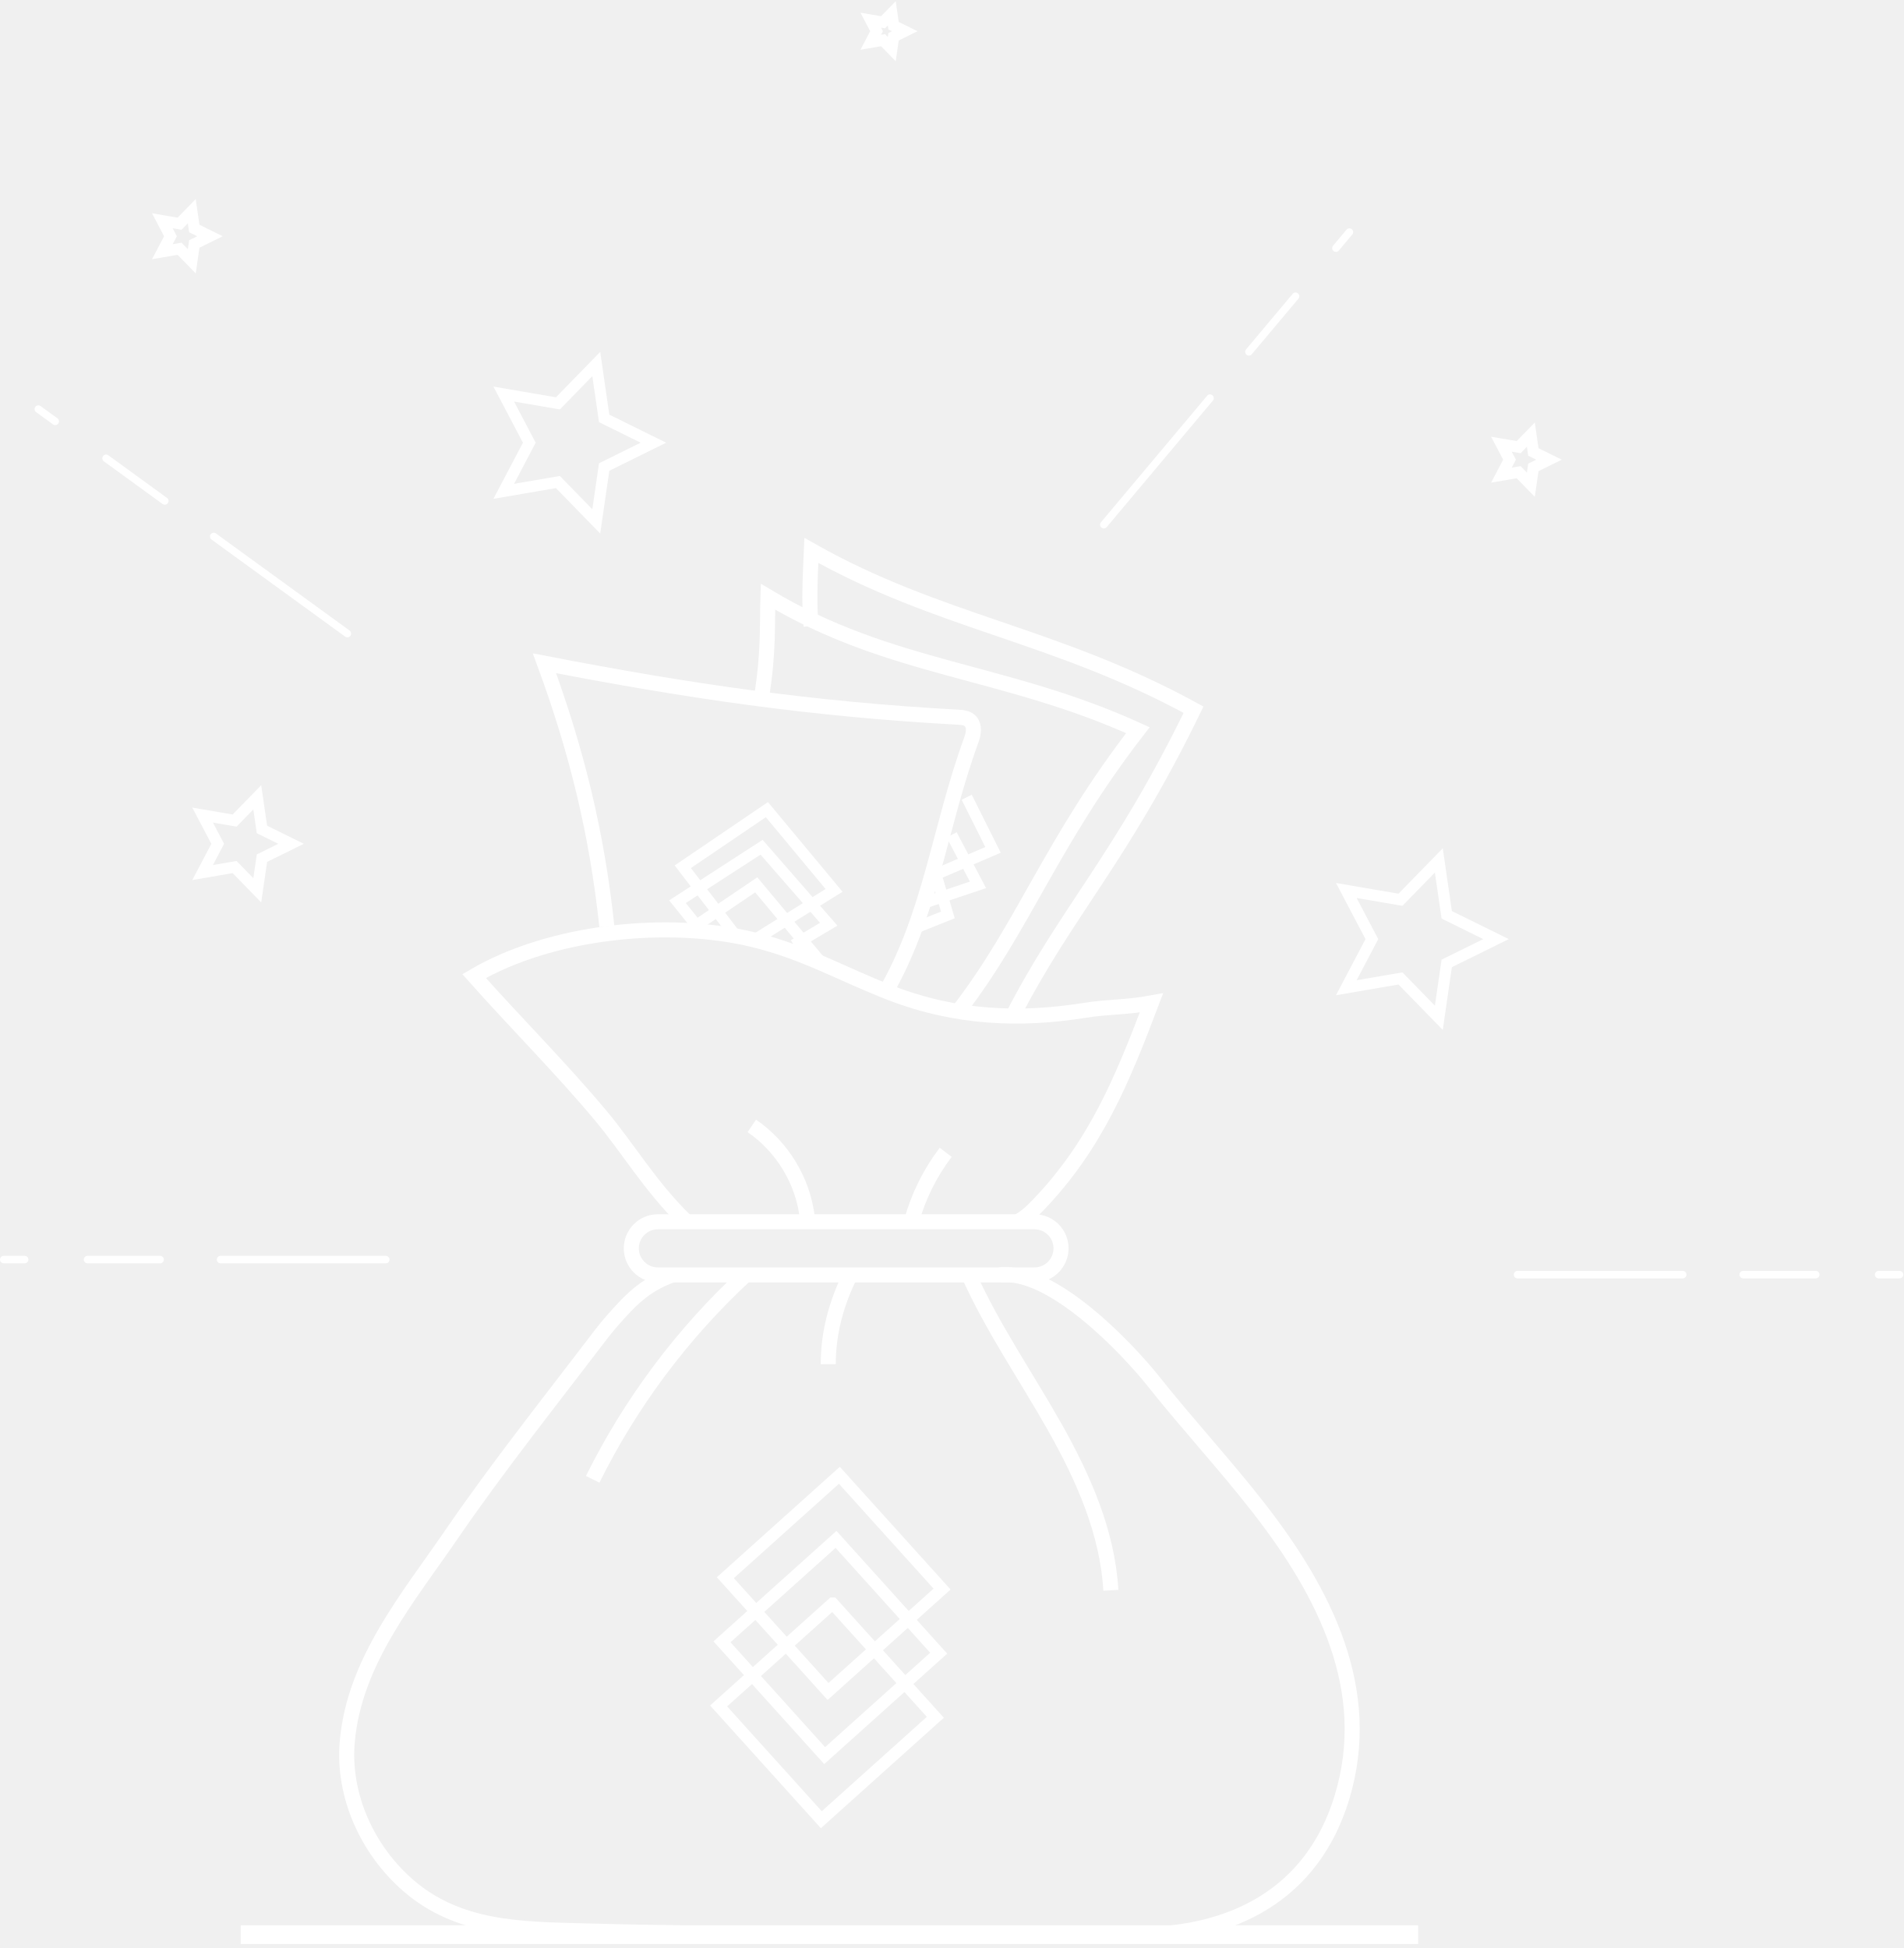
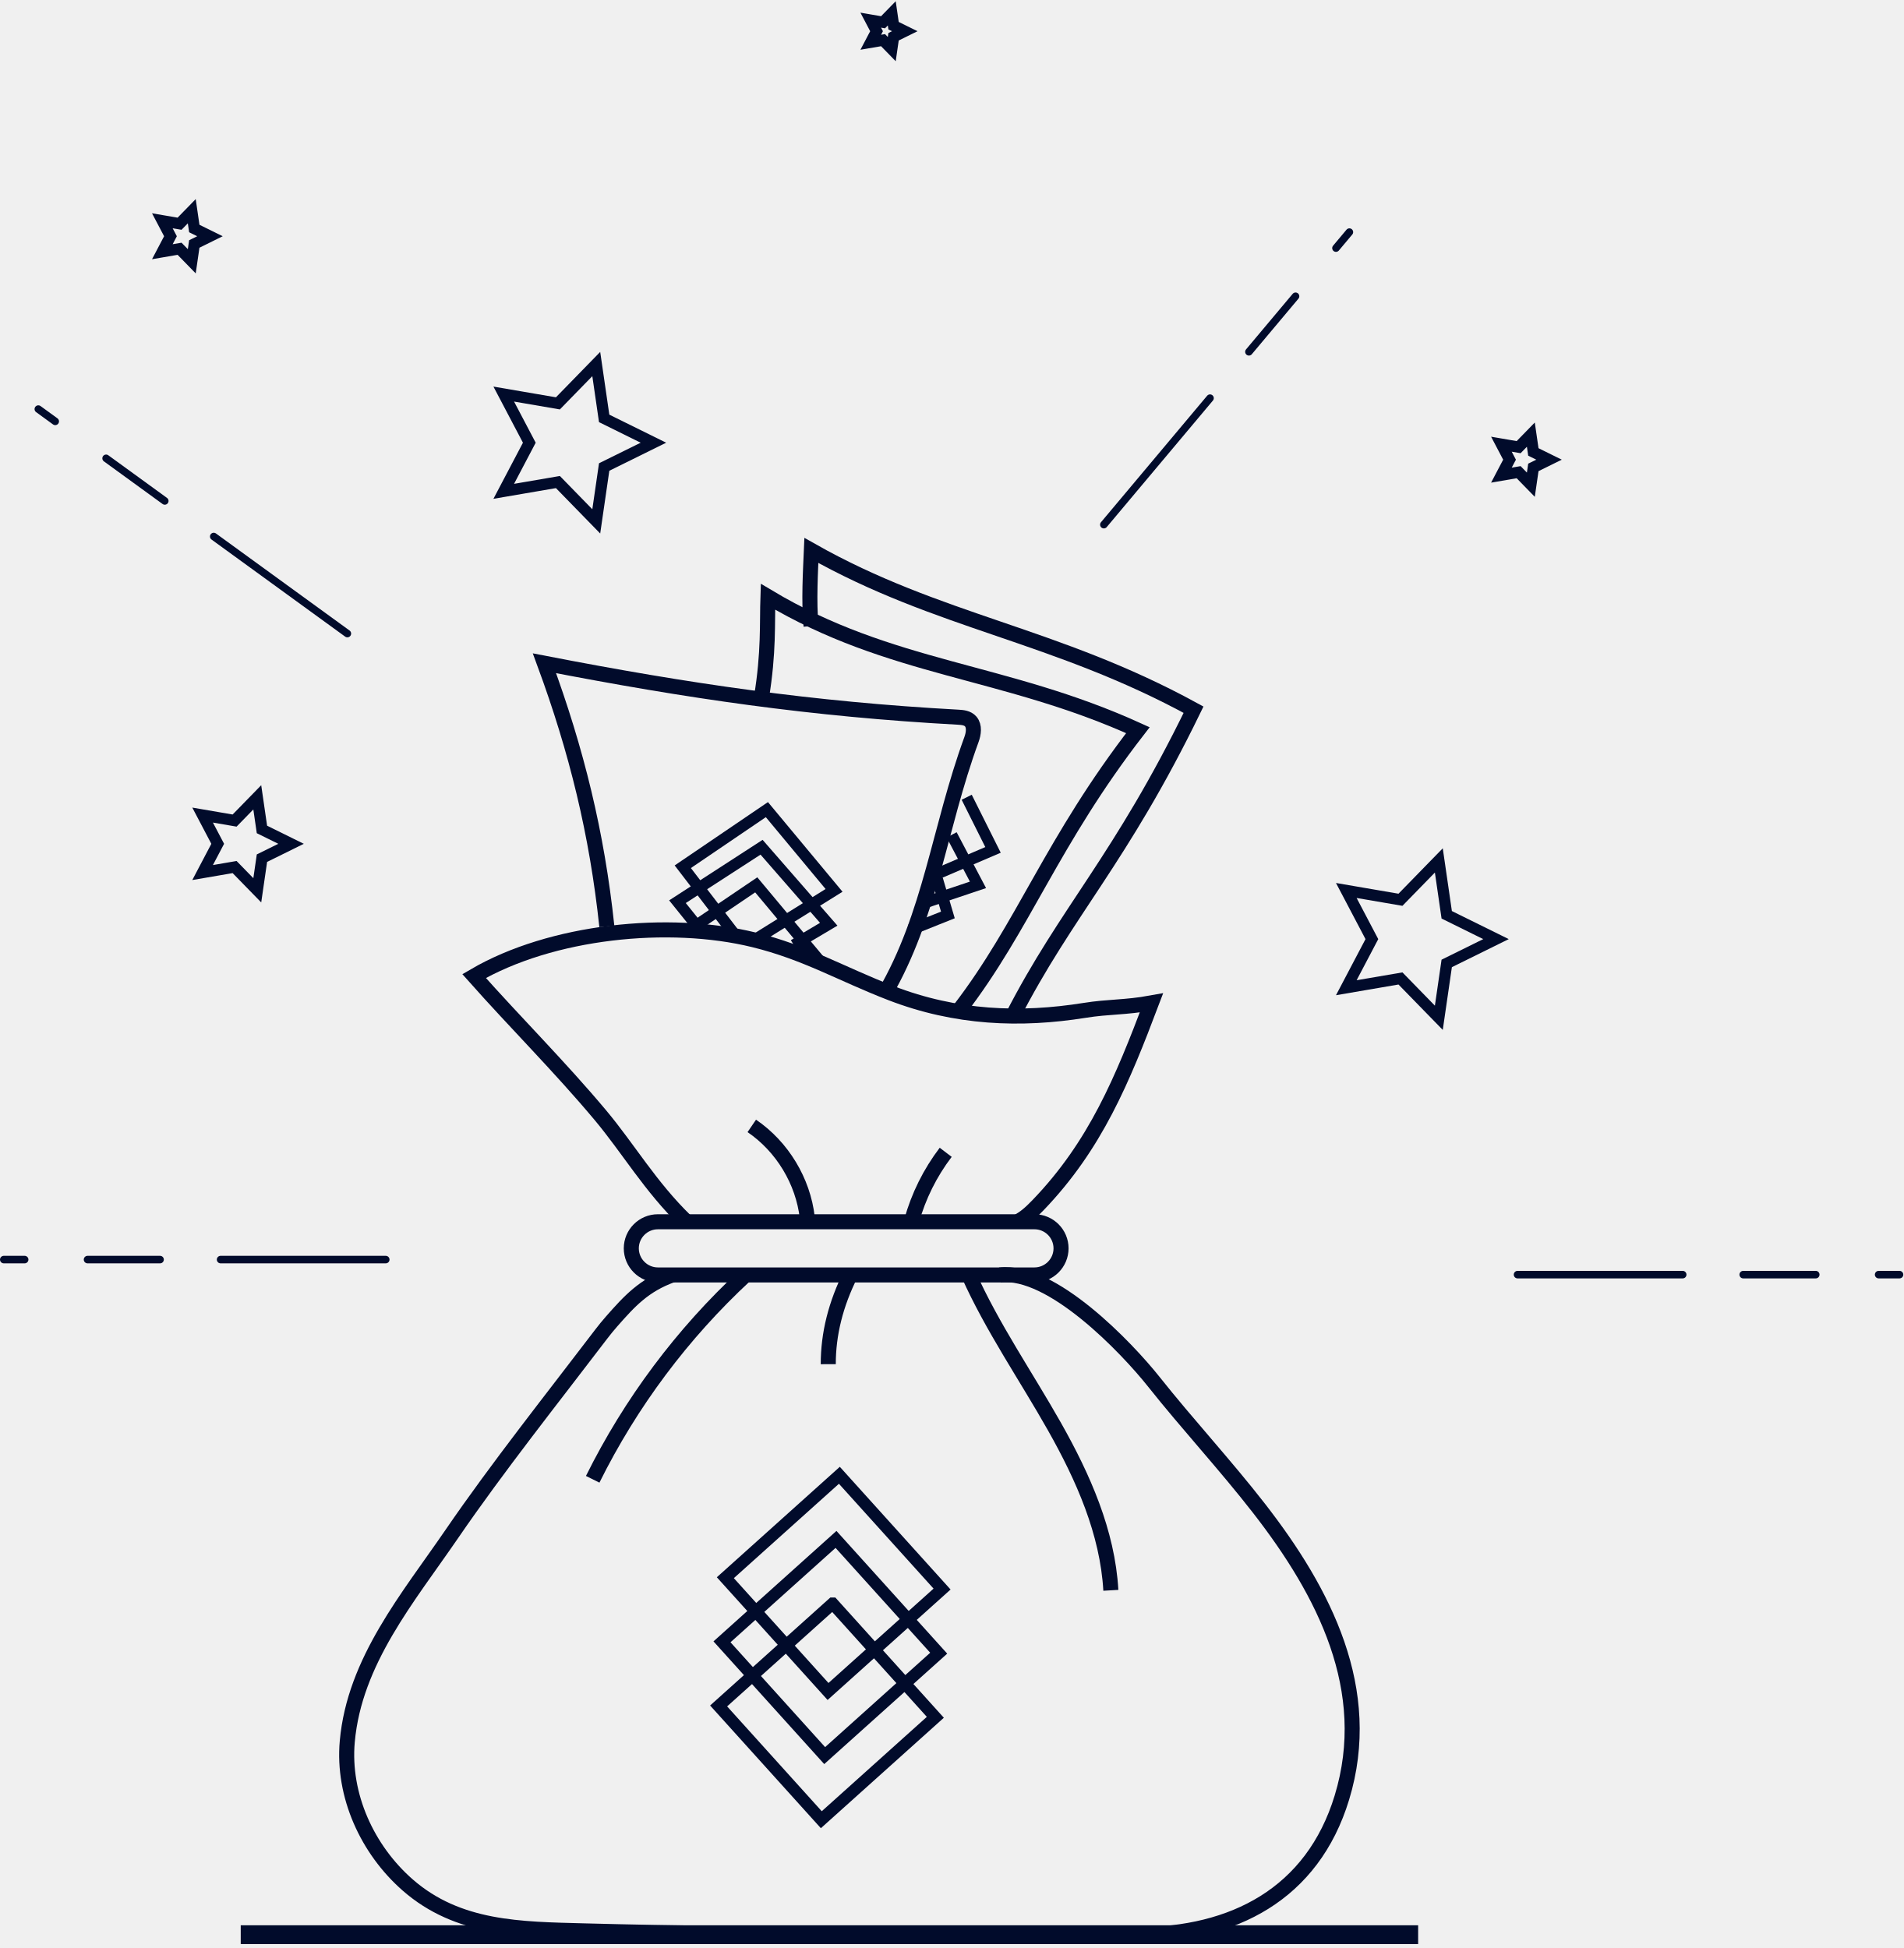
<svg xmlns="http://www.w3.org/2000/svg" xmlns:xlink="http://www.w3.org/1999/xlink" width="253" height="259" viewBox="0 0 253 259">
  <defs>
    <path id="a" d="M0 .238h154.51v.5H0z" />
  </defs>
  <g fill="none" fill-rule="evenodd">
-     <path stroke="#FFFFFF" stroke-width="2" d="M91.116 162.307c-4.663-4.533-7.613-9.62-11.29-14.014-5.346-6.388-11.317-12.34-16.805-18.52 10.278-6.018 25.893-7.582 37.188-4.819 6.877 1.683 11.652 4.547 18.212 7.08 8.655 3.343 17.205 3.67 25.767 2.3 3.22-.516 5.345-.352 8.872-.991-3.842 10.146-7.418 18.938-15.085 26.9-1.081 1.122-1.784 1.702-2.71 2.198M89.369 169.513c-3.776 1.367-5.68 3.47-8.068 6.182a30.607 30.607 0 0 0-1.375 1.68c-6.467 8.496-13.823 17.752-19.848 26.55-5.817 8.497-12.965 16.925-13.916 27.626-.636 7.163 2.664 14.372 8.03 19.07 6.711 5.872 15.011 5.88 23.464 6.103 24.331.641 49.084.504 73.527.504 12.705 0 23.278-5.37 27.192-18.223 4.364-14.328-2.367-27.335-11.016-38.461-4.48-5.763-9.454-11.122-13.992-16.837-3.566-4.49-13.565-15-20.457-14.194" />
-     <path stroke="#FFFFFF" stroke-width="2" d="M80.665 123.17c-1.31-12.364-4.02-23.392-8.291-34.985 19.15 3.711 35.528 6.108 54.971 7.169.608.033 1.282.097 1.69.574.532.624.388 1.609.099 2.4-4.327 11.857-5.397 23.277-11.569 33.857" />
-     <path stroke="#FFFFFF" stroke-width="2" d="M101.213 92.76c1.001-6.014.748-9.981.868-13.42 16.381 9.797 31.355 9.63 49.177 17.743-11.485 14.829-15.133 26.01-23.73 37.179" />
-     <path stroke="#FFFFFF" stroke-width="2" d="M107.817 83.225c-.329-3.102-.069-7.534.038-10.04 16.948 9.592 32.384 11.1 50.801 21.175-9.717 19.981-16.865 26.732-24.088 40.825" />
-     <path stroke="#FFFFFF" stroke-width="1.5" d="M97.55 124.095l-6.789-8.855 11.18-7.594 8.928 10.736-10.054 6.264" />
-     <path stroke="#FFFFFF" stroke-width="1.5" d="M92.712 123.193l-2.658-3.305 11.18-7.242 8.927 10.238-4.65 2.762" />
-     <path stroke="#FFFFFF" stroke-width="1.5" d="M91.521 123.74l9.005-6.094 8.348 10" />
-     <path stroke="#FFFFFF" stroke-width="2" d="M87.465 169.513h50.03a3.541 3.541 0 0 0 3.548-3.536 3.541 3.541 0 0 0-3.547-3.536H87.465a3.542 3.542 0 0 0-3.548 3.536 3.542 3.542 0 0 0 3.548 3.536z" />
-     <path stroke="#FFFFFF" stroke-width="2" d="M128.747 169.44c3.17 7.067 7.607 13.485 11.418 20.23 3.81 6.747 7.057 14.044 7.498 21.773M99.043 169.584a93.804 93.804 0 0 0-20.258 27.098M113.1 169.378c-2.006 3.982-3.008 7.991-3 12" />
-     <g stroke="#FFFFFF" stroke-width="1.6">
+     <path stroke="#010b2b" stroke-width="2" d="M91.116 162.307c-4.663-4.533-7.613-9.62-11.29-14.014-5.346-6.388-11.317-12.34-16.805-18.52 10.278-6.018 25.893-7.582 37.188-4.819 6.877 1.683 11.652 4.547 18.212 7.08 8.655 3.343 17.205 3.67 25.767 2.3 3.22-.516 5.345-.352 8.872-.991-3.842 10.146-7.418 18.938-15.085 26.9-1.081 1.122-1.784 1.702-2.71 2.198M89.369 169.513c-3.776 1.367-5.68 3.47-8.068 6.182a30.607 30.607 0 0 0-1.375 1.68c-6.467 8.496-13.823 17.752-19.848 26.55-5.817 8.497-12.965 16.925-13.916 27.626-.636 7.163 2.664 14.372 8.03 19.07 6.711 5.872 15.011 5.88 23.464 6.103 24.331.641 49.084.504 73.527.504 12.705 0 23.278-5.37 27.192-18.223 4.364-14.328-2.367-27.335-11.016-38.461-4.48-5.763-9.454-11.122-13.992-16.837-3.566-4.49-13.565-15-20.457-14.194" />
+     <path stroke="#010b2b" stroke-width="2" d="M80.665 123.17c-1.31-12.364-4.02-23.392-8.291-34.985 19.15 3.711 35.528 6.108 54.971 7.169.608.033 1.282.097 1.69.574.532.624.388 1.609.099 2.4-4.327 11.857-5.397 23.277-11.569 33.857" />
+     <path stroke="#010b2b" stroke-width="2" d="M101.213 92.76c1.001-6.014.748-9.981.868-13.42 16.381 9.797 31.355 9.63 49.177 17.743-11.485 14.829-15.133 26.01-23.73 37.179" />
+     <path stroke="#010b2b" stroke-width="2" d="M107.817 83.225c-.329-3.102-.069-7.534.038-10.04 16.948 9.592 32.384 11.1 50.801 21.175-9.717 19.981-16.865 26.732-24.088 40.825" />
+     <path stroke="#010b2b" stroke-width="1.5" d="M97.55 124.095l-6.789-8.855 11.18-7.594 8.928 10.736-10.054 6.264" />
+     <path stroke="#010b2b" stroke-width="1.5" d="M92.712 123.193l-2.658-3.305 11.18-7.242 8.927 10.238-4.65 2.762" />
+     <path stroke="#010b2b" stroke-width="1.5" d="M91.521 123.74l9.005-6.094 8.348 10" />
+     <path stroke="#010b2b" stroke-width="2" d="M87.465 169.513h50.03a3.541 3.541 0 0 0 3.548-3.536 3.541 3.541 0 0 0-3.547-3.536H87.465a3.542 3.542 0 0 0-3.548 3.536 3.542 3.542 0 0 0 3.548 3.536z" />
+     <path stroke="#010b2b" stroke-width="2" d="M128.747 169.44c3.17 7.067 7.607 13.485 11.418 20.23 3.81 6.747 7.057 14.044 7.498 21.773M99.043 169.584a93.804 93.804 0 0 0-20.258 27.098M113.1 169.378c-2.006 3.982-3.008 7.991-3 12" />
+     <g stroke="#010b2b" stroke-width="1.6">
      <path d="M111.576 196.15l-15.157 13.617 13.65 15.127 15.158-13.617-13.651-15.127z" />
      <path d="M111.129 204.675l-15.157 13.617 13.65 15.127 15.158-13.617-13.651-15.127z" />
      <path d="M110.682 213.2l-15.157 13.617 13.65 15.127 15.158-13.617-13.65-15.127z" />
    </g>
-     <path stroke="#FFFFFF" stroke-width="2" d="M121.176 162.341a27.06 27.06 0 0 1 4.535-9.134M107.31 161.903c-.555-4.868-3.319-9.442-7.376-12.208" />
+     <path stroke="#010b2b" stroke-width="2" d="M121.176 162.341a27.06 27.06 0 0 1 4.535-9.134M107.31 161.903c-.555-4.868-3.319-9.442-7.376-12.208" />
    <g transform="translate(33 256.74)">
      <mask id="b" fill="#fff">
        <use xlink:href="#a" />
      </mask>
-       <use stroke="#FFFFFF" stroke-width="2" xlink:href="#a" />
-       <path stroke="#FFFFFF" stroke-width="2" d="M0 .488h154.51" mask="url(#b)" />
+       <use stroke="#010b2b" stroke-width="2" xlink:href="#a" />
+       <path stroke="#010b2b" stroke-width="2" d="M0 .488h154.51" mask="url(#b)" />
    </g>
-     <path stroke="#FFFFFF" stroke-width="1.5" d="M128.5 106l3.5 7-7 3" />
-     <path stroke="#FFFFFF" stroke-width="1.5" d="M126.5 111l3.5 6.646-7 2.354" />
-     <path stroke="#FFFFFF" stroke-width="1.5" d="M124.333 116l1.667 5.646-5 2M186.161 130.092l-7.2 1.234 3.4-6.465-3.4-6.466 7.2 1.235 5.099-5.23 1.05 7.228 6.55 3.233-6.55 3.233-1.05 7.228zM74.161 64.092l-7.2 1.234 3.4-6.465-3.4-6.466 7.2 1.235 5.099-5.23 1.05 7.228 6.55 3.233-6.55 3.233-1.05 7.228zM31.186 115.281l-4.254.73 2.008-3.82-2.008-3.821 4.254.73 3.013-3.091.62 4.271 3.871 1.91-3.87 1.91-.62 4.272zM201.87 62.78l-2.291.394 1.081-2.057-1.081-2.058 2.29.393 1.623-1.664.334 2.3 2.084 1.029-2.084 1.028-.334 2.3zM23.87 33.075l-2.291.393 1.081-2.058-1.081-2.057 2.29.393 1.623-1.664.334 2.3 2.084 1.028-2.084 1.029-.334 2.3zM117.382 5.339l-1.636.28.772-1.469-.772-1.47 1.636.281 1.159-1.188.238 1.642 1.49.735-1.49.735-.238 1.643z" />
-     <g stroke="#FFFFFF" stroke-linecap="round">
+     <path stroke="#010b2b" stroke-width="1.5" d="M128.5 106l3.5 7-7 3" />
+     <path stroke="#010b2b" stroke-width="1.5" d="M126.5 111l3.5 6.646-7 2.354" />
+     <path stroke="#010b2b" stroke-width="1.5" d="M124.333 116l1.667 5.646-5 2M186.161 130.092l-7.2 1.234 3.4-6.465-3.4-6.466 7.2 1.235 5.099-5.23 1.05 7.228 6.55 3.233-6.55 3.233-1.05 7.228zM74.161 64.092l-7.2 1.234 3.4-6.465-3.4-6.466 7.2 1.235 5.099-5.23 1.05 7.228 6.55 3.233-6.55 3.233-1.05 7.228zM31.186 115.281l-4.254.73 2.008-3.82-2.008-3.821 4.254.73 3.013-3.091.62 4.271 3.871 1.91-3.87 1.91-.62 4.272zM201.87 62.78l-2.291.394 1.081-2.057-1.081-2.058 2.29.393 1.623-1.664.334 2.3 2.084 1.029-2.084 1.028-.334 2.3zM23.87 33.075l-2.291.393 1.081-2.058-1.081-2.057 2.29.393 1.623-1.664.334 2.3 2.084 1.028-2.084 1.029-.334 2.3zM117.382 5.339l-1.636.28.772-1.469-.772-1.47 1.636.281 1.159-1.188.238 1.642 1.49.735-1.49.735-.238 1.643z" />
+     <g stroke="#010b2b" stroke-linecap="round">
      <path d="M201.722 169.47h21.956M231.722 169.47h9.642M249.722 169.47h2.778" />
    </g>
-     <g stroke="#FFFFFF" stroke-linecap="round">
+     <g stroke="#010b2b" stroke-linecap="round">
      <path d="M51.278 167.47H29.322M21.278 167.47h-9.642M3.278 167.47H.5" />
    </g>
-     <g stroke="#FFFFFF" stroke-linecap="round">
+     <g stroke="#010b2b" stroke-linecap="round">
      <path d="M46.175 84.238L28.412 71.332M21.904 66.604l-7.8-5.668M7.342 56.024l-2.248-1.633" />
    </g>
-     <g stroke="#FFFFFF" stroke-linecap="round">
+     <g stroke="#010b2b" stroke-linecap="round">
      <path d="M146.733 69.757l14.113-16.82M166.017 46.776l6.198-7.387M177.587 32.987l1.786-2.128" />
    </g>
  </g>
</svg>
